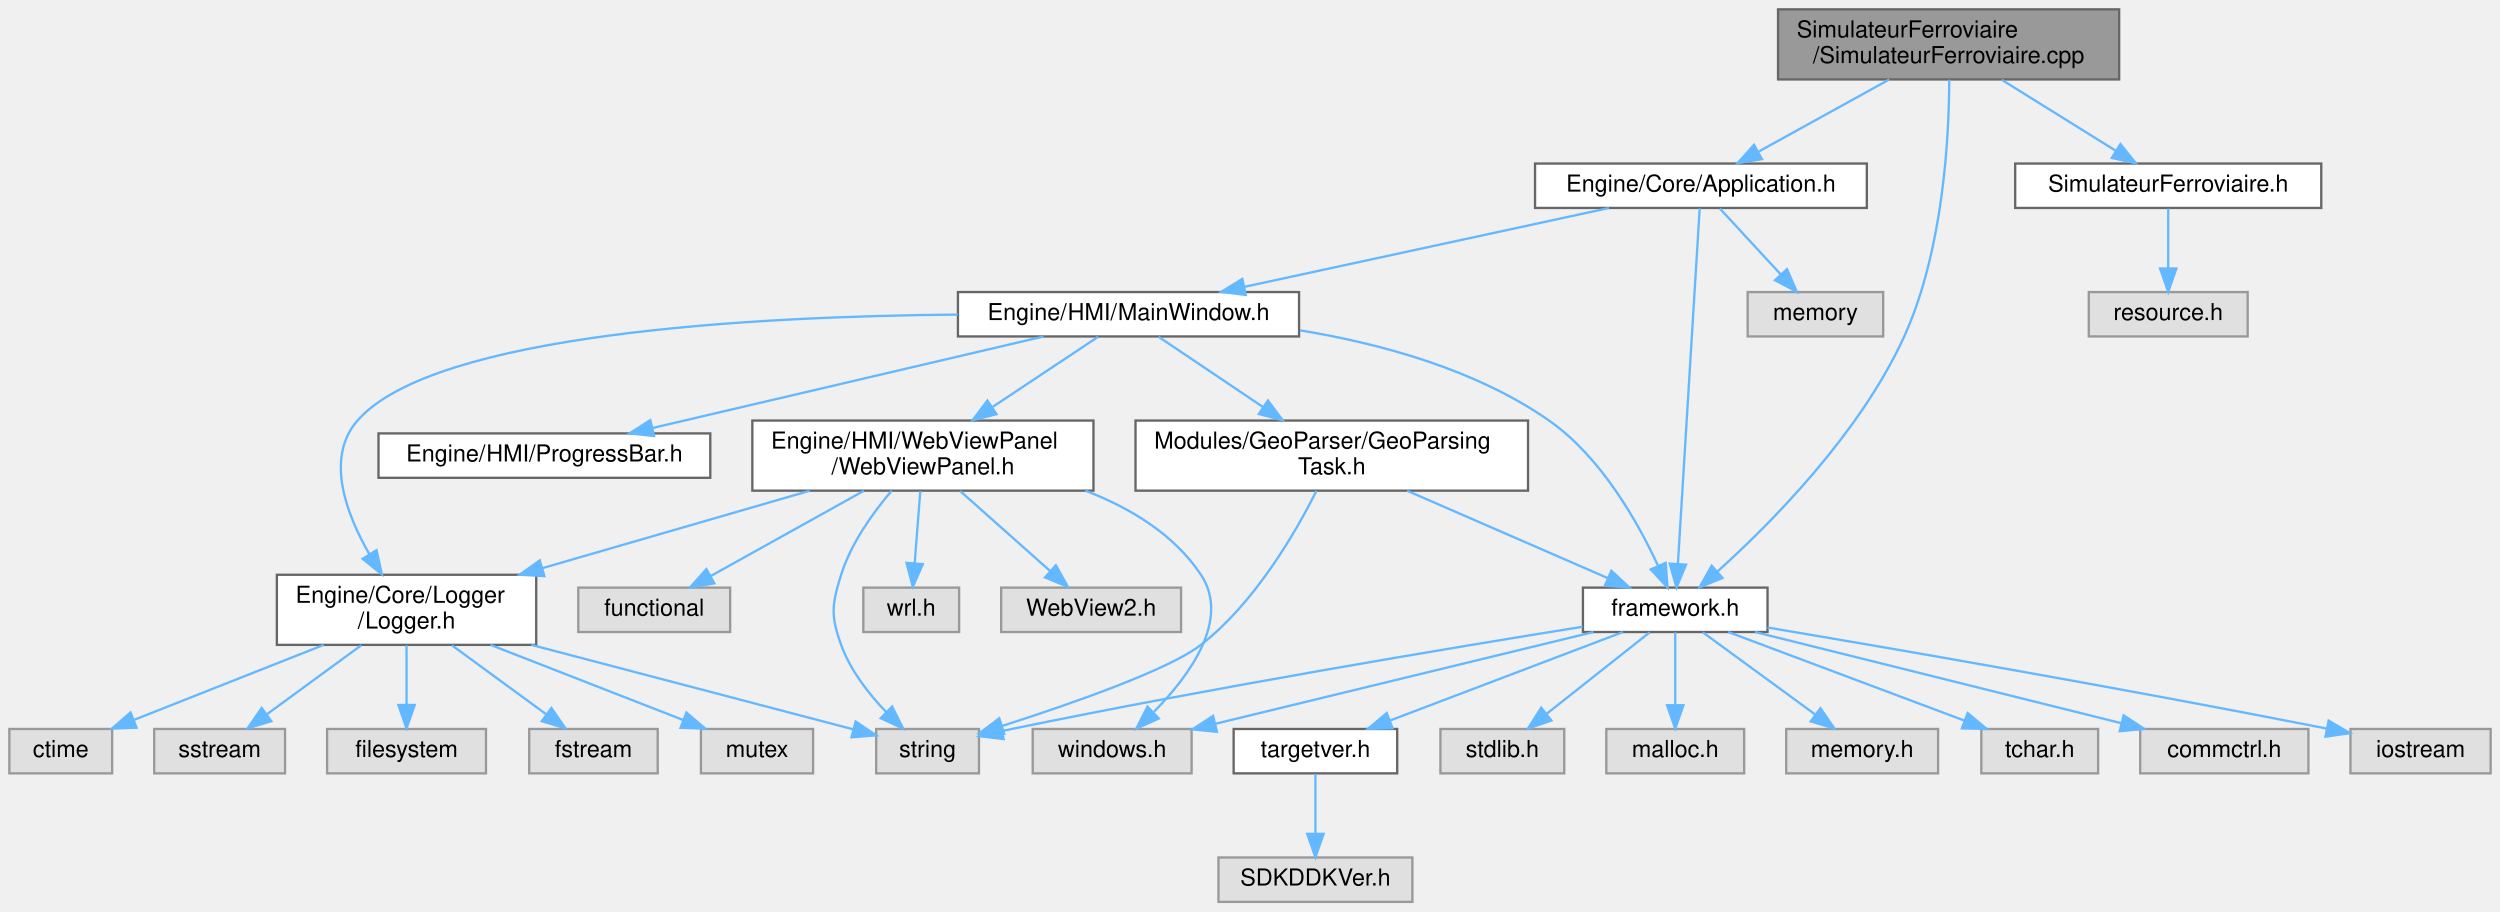
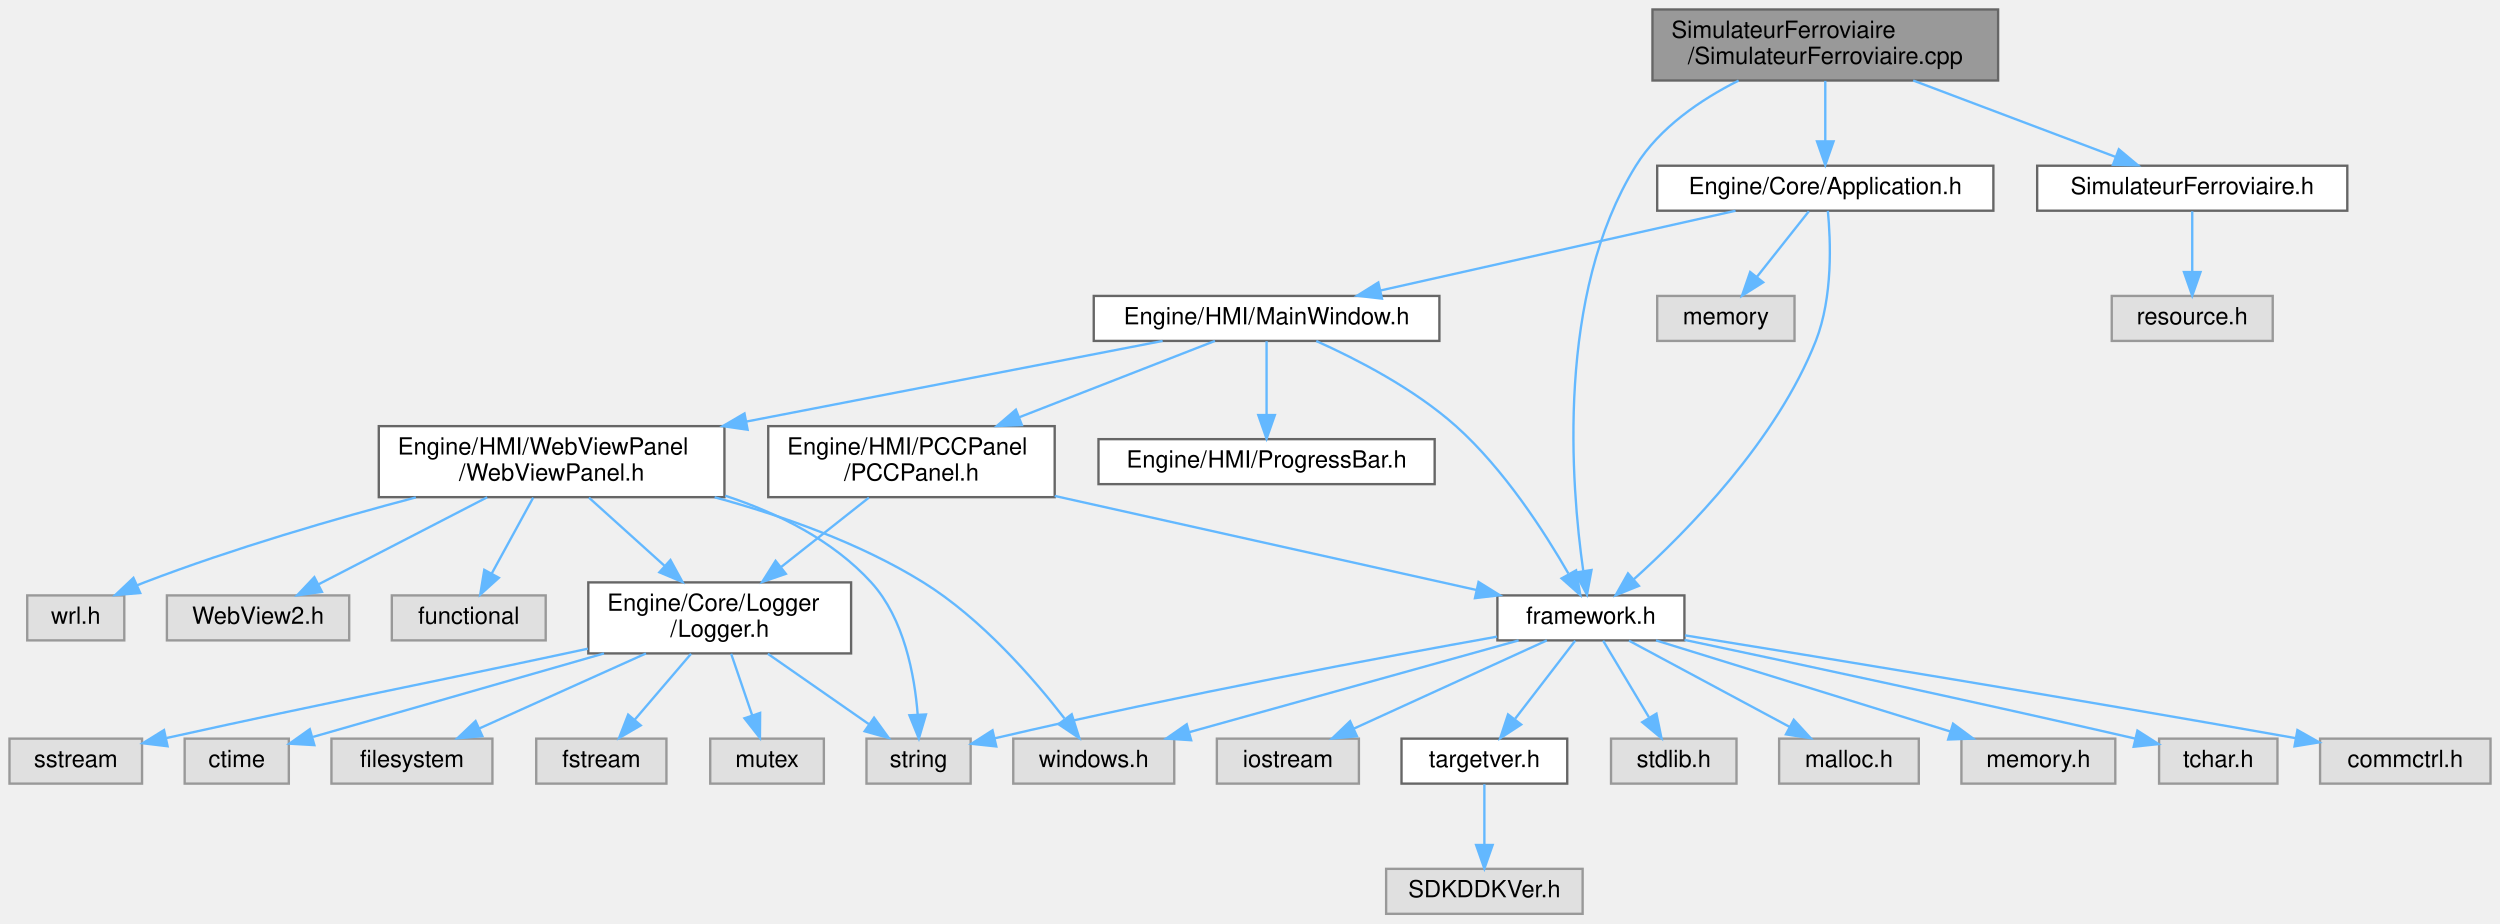
- <svg xmlns="http://www.w3.org/2000/svg" xmlns:xlink="http://www.w3.org/1999/xlink" width="1070pt" height="390pt" viewBox="0.00 0.00 1070.00 390.00">
+ <svg xmlns="http://www.w3.org/2000/svg" xmlns:xlink="http://www.w3.org/1999/xlink" width="1056pt" height="390pt" viewBox="0.00 0.00 1056.00 390.00">
  <g id="graph0" class="graph" transform="scale(1 1) rotate(0) translate(4 386)">
    <g id="Node000001" class="node">
      <g id="a_Node000001">
        <a xlink:title="Point d'entrée unique de l'application Win32.">
-           <polygon fill="#999999" stroke="#666666" points="903,-382 757,-382 757,-352 903,-352 903,-382" />
-           <text text-anchor="start" x="765" y="-370" font-family="Helvetica,sans-Serif" font-size="10.00">SimulateurFerroviaire</text>
-           <text text-anchor="middle" x="830" y="-359" font-family="Helvetica,sans-Serif" font-size="10.00">/SimulateurFerroviaire.cpp</text>
+           <polygon fill="#999999" stroke="#666666" points="840,-382 694,-382 694,-352 840,-352 840,-382" />
+           <text text-anchor="start" x="702" y="-370" font-family="Helvetica,sans-Serif" font-size="10.00">SimulateurFerroviaire</text>
+           <text text-anchor="middle" x="767" y="-359" font-family="Helvetica,sans-Serif" font-size="10.00">/SimulateurFerroviaire.cpp</text>
        </a>
      </g>
    </g>
    <g id="Node000002" class="node">
      <g id="a_Node000002">
        <a xlink:href="framework_8h.html" target="_top" xlink:title=" ">
-           <polygon fill="white" stroke="#666666" points="752.5,-134.5 673.5,-134.5 673.5,-115.5 752.5,-115.5 752.5,-134.5" />
-           <text text-anchor="middle" x="713" y="-122.5" font-family="Helvetica,sans-Serif" font-size="10.00">framework.h</text>
+           <polygon fill="white" stroke="#666666" points="707.5,-134.5 628.5,-134.5 628.5,-115.5 707.5,-115.5 707.5,-134.5" />
+           <text text-anchor="middle" x="668" y="-122.5" font-family="Helvetica,sans-Serif" font-size="10.00">framework.h</text>
        </a>
      </g>
    </g>
    <g id="edge1_Node000001_Node000002" class="edge">
      <g id="a_edge1_Node000001_Node000002">
        <a xlink:title=" ">
-           <path fill="none" stroke="#63b8ff" d="M830.28,-351.91C830.23,-328.15 827.86,-279.07 811,-242 792.05,-200.32 753.71,-161.8 731.01,-141.34" />
-           <polygon fill="#63b8ff" stroke="#63b8ff" points="733.23,-138.64 723.42,-134.65 728.6,-143.89 733.23,-138.64" />
+           <path fill="none" stroke="#63b8ff" d="M730.39,-351.97C714.39,-343.92 697.03,-332.14 687,-316 653.22,-261.63 659.59,-181.18 664.76,-144.93" />
+           <polygon fill="#63b8ff" stroke="#63b8ff" points="668.26,-145.22 666.34,-134.8 661.34,-144.14 668.26,-145.22" />
        </a>
      </g>
    </g>
    <g id="Node000013" class="node">
      <g id="a_Node000013">
        <a xlink:href="SimulateurFerroviaire_8h.html" target="_top" xlink:title=" ">
-           <polygon fill="white" stroke="#666666" points="989.5,-316 858.5,-316 858.5,-297 989.5,-297 989.5,-316" />
-           <text text-anchor="middle" x="924" y="-304" font-family="Helvetica,sans-Serif" font-size="10.00">SimulateurFerroviaire.h</text>
+           <polygon fill="white" stroke="#666666" points="987.5,-316 856.5,-316 856.5,-297 987.5,-297 987.5,-316" />
+           <text text-anchor="middle" x="922" y="-304" font-family="Helvetica,sans-Serif" font-size="10.00">SimulateurFerroviaire.h</text>
        </a>
      </g>
    </g>
    <g id="edge12_Node000001_Node000013" class="edge">
      <g id="a_edge12_Node000001_Node000013">
        <a xlink:title=" ">
-           <path fill="none" stroke="#63b8ff" d="M852.75,-351.84C867.6,-342.6 886.9,-330.59 901.66,-321.4" />
-           <polygon fill="#63b8ff" stroke="#63b8ff" points="903.55,-324.35 910.19,-316.09 899.85,-318.41 903.55,-324.35" />
+           <path fill="none" stroke="#63b8ff" d="M804.13,-351.99C830.22,-342.14 864.78,-329.1 889.73,-319.68" />
+           <polygon fill="#63b8ff" stroke="#63b8ff" points="890.99,-322.94 899.11,-316.14 888.52,-316.4 890.99,-322.94" />
        </a>
      </g>
    </g>
    <g id="Node000015" class="node">
      <g id="a_Node000015">
        <a xlink:href="Application_8h.html" target="_top" xlink:title="Gestion du cycle de vie de l'application Win32.">
-           <polygon fill="white" stroke="#666666" points="795,-316 653,-316 653,-297 795,-297 795,-316" />
-           <text text-anchor="middle" x="724" y="-304" font-family="Helvetica,sans-Serif" font-size="10.00">Engine/Core/Application.h</text>
+           <polygon fill="white" stroke="#666666" points="838,-316 696,-316 696,-297 838,-297 838,-316" />
+           <text text-anchor="middle" x="767" y="-304" font-family="Helvetica,sans-Serif" font-size="10.00">Engine/Core/Application.h</text>
        </a>
      </g>
    </g>
    <g id="edge14_Node000001_Node000015" class="edge">
      <g id="a_edge14_Node000001_Node000015">
        <a xlink:title=" ">
-           <path fill="none" stroke="#63b8ff" d="M804.61,-351.99C787.71,-342.66 765.62,-330.47 748.84,-321.21" />
-           <polygon fill="#63b8ff" stroke="#63b8ff" points="750.1,-317.91 739.65,-316.14 746.72,-324.04 750.1,-317.91" />
+           <path fill="none" stroke="#63b8ff" d="M767,-351.84C767,-344.21 767,-334.7 767,-326.45" />
+           <polygon fill="#63b8ff" stroke="#63b8ff" points="770.5,-326.27 767,-316.27 763.5,-326.27 770.5,-326.27" />
        </a>
      </g>
    </g>
    <g id="Node000003" class="node">
      <g id="a_Node000003">
        <a xlink:href="targetver_8h.html" target="_top" xlink:title=" ">
-           <polygon fill="white" stroke="#666666" points="594,-74 524,-74 524,-55 594,-55 594,-74" />
-           <text text-anchor="middle" x="559" y="-62" font-family="Helvetica,sans-Serif" font-size="10.00">targetver.h</text>
+           <polygon fill="white" stroke="#666666" points="658,-74 588,-74 588,-55 658,-55 658,-74" />
+           <text text-anchor="middle" x="623" y="-62" font-family="Helvetica,sans-Serif" font-size="10.00">targetver.h</text>
        </a>
      </g>
    </g>
    <g id="edge2_Node000002_Node000003" class="edge">
      <g id="a_edge2_Node000002_Node000003">
        <a xlink:title=" ">
-           <path fill="none" stroke="#63b8ff" d="M690.61,-115.49C664.38,-105.53 620.72,-88.95 590.94,-77.63" />
-           <polygon fill="#63b8ff" stroke="#63b8ff" points="592.01,-74.3 581.42,-74.02 589.53,-80.84 592.01,-74.3" />
+           <path fill="none" stroke="#63b8ff" d="M661.36,-115.37C654.71,-106.73 644.31,-93.2 636.01,-82.42" />
+           <polygon fill="#63b8ff" stroke="#63b8ff" points="638.54,-79.96 629.67,-74.17 632.99,-84.23 638.54,-79.96" />
        </a>
      </g>
    </g>
    <g id="Node000005" class="node">
      <g id="a_Node000005">
        <a xlink:title=" ">
-           <polygon fill="#e0e0e0" stroke="#999999" points="506,-74 438,-74 438,-55 506,-55 506,-74" />
-           <text text-anchor="middle" x="472" y="-62" font-family="Helvetica,sans-Serif" font-size="10.00">windows.h</text>
+           <polygon fill="#e0e0e0" stroke="#999999" points="492,-74 424,-74 424,-55 492,-55 492,-74" />
+           <text text-anchor="middle" x="458" y="-62" font-family="Helvetica,sans-Serif" font-size="10.00">windows.h</text>
        </a>
      </g>
    </g>
    <g id="edge4_Node000002_Node000005" class="edge">
      <g id="a_edge4_Node000002_Node000005">
        <a xlink:title=" ">
-           <path fill="none" stroke="#63b8ff" d="M677.96,-115.49C635.14,-105.1 562.68,-87.51 516.12,-76.21" />
-           <polygon fill="#63b8ff" stroke="#63b8ff" points="516.85,-72.78 506.31,-73.83 515.2,-79.59 516.85,-72.78" />
+           <path fill="none" stroke="#63b8ff" d="M637.46,-115.49C600.76,-105.27 539.05,-88.08 498.42,-76.76" />
+           <polygon fill="#63b8ff" stroke="#63b8ff" points="499.15,-73.33 488.57,-74.02 497.27,-80.07 499.15,-73.33" />
        </a>
      </g>
    </g>
    <g id="Node000006" class="node">
      <g id="a_Node000006">
        <a xlink:title=" ">
-           <polygon fill="#e0e0e0" stroke="#999999" points="665.5,-74 612.5,-74 612.5,-55 665.5,-55 665.5,-74" />
-           <text text-anchor="middle" x="639" y="-62" font-family="Helvetica,sans-Serif" font-size="10.00">stdlib.h</text>
+           <polygon fill="#e0e0e0" stroke="#999999" points="729.5,-74 676.5,-74 676.5,-55 729.5,-55 729.5,-74" />
+           <text text-anchor="middle" x="703" y="-62" font-family="Helvetica,sans-Serif" font-size="10.00">stdlib.h</text>
        </a>
      </g>
    </g>
    <g id="edge5_Node000002_Node000006" class="edge">
      <g id="a_edge5_Node000002_Node000006">
        <a xlink:title=" ">
-           <path fill="none" stroke="#63b8ff" d="M702.08,-115.37C690.49,-106.21 671.97,-91.56 657.98,-80.51" />
-           <polygon fill="#63b8ff" stroke="#63b8ff" points="659.98,-77.62 649.96,-74.17 655.64,-83.11 659.98,-77.62" />
+           <path fill="none" stroke="#63b8ff" d="M673.16,-115.37C678.23,-106.9 686.1,-93.74 692.49,-83.07" />
+           <polygon fill="#63b8ff" stroke="#63b8ff" points="695.68,-84.55 697.81,-74.17 689.68,-80.95 695.68,-84.55" />
        </a>
      </g>
    </g>
    <g id="Node000007" class="node">
      <g id="a_Node000007">
        <a xlink:title=" ">
-           <polygon fill="#e0e0e0" stroke="#999999" points="742.5,-74 683.5,-74 683.5,-55 742.5,-55 742.5,-74" />
-           <text text-anchor="middle" x="713" y="-62" font-family="Helvetica,sans-Serif" font-size="10.00">malloc.h</text>
+           <polygon fill="#e0e0e0" stroke="#999999" points="806.5,-74 747.5,-74 747.5,-55 806.5,-55 806.5,-74" />
+           <text text-anchor="middle" x="777" y="-62" font-family="Helvetica,sans-Serif" font-size="10.00">malloc.h</text>
        </a>
      </g>
    </g>
    <g id="edge6_Node000002_Node000007" class="edge">
      <g id="a_edge6_Node000002_Node000007">
        <a xlink:title=" ">
-           <path fill="none" stroke="#63b8ff" d="M713,-115.37C713,-107.25 713,-94.81 713,-84.39" />
-           <polygon fill="#63b8ff" stroke="#63b8ff" points="716.5,-84.17 713,-74.17 709.5,-84.17 716.5,-84.17" />
+           <path fill="none" stroke="#63b8ff" d="M684.08,-115.37C701.95,-105.78 731.04,-90.17 751.91,-78.97" />
+           <polygon fill="#63b8ff" stroke="#63b8ff" points="753.69,-81.98 760.85,-74.17 750.38,-75.81 753.69,-81.98" />
        </a>
      </g>
    </g>
    <g id="Node000008" class="node">
      <g id="a_Node000008">
        <a xlink:title=" ">
-           <polygon fill="#e0e0e0" stroke="#999999" points="825.5,-74 760.5,-74 760.5,-55 825.5,-55 825.5,-74" />
-           <text text-anchor="middle" x="793" y="-62" font-family="Helvetica,sans-Serif" font-size="10.00">memory.h</text>
+           <polygon fill="#e0e0e0" stroke="#999999" points="889.5,-74 824.5,-74 824.5,-55 889.5,-55 889.5,-74" />
+           <text text-anchor="middle" x="857" y="-62" font-family="Helvetica,sans-Serif" font-size="10.00">memory.h</text>
        </a>
      </g>
    </g>
    <g id="edge7_Node000002_Node000008" class="edge">
      <g id="a_edge7_Node000002_Node000008">
        <a xlink:title=" ">
-           <path fill="none" stroke="#63b8ff" d="M724.8,-115.37C737.45,-106.12 757.74,-91.28 772.91,-80.19" />
-           <polygon fill="#63b8ff" stroke="#63b8ff" points="775.14,-82.9 781.15,-74.17 771.01,-77.24 775.14,-82.9" />
+           <path fill="none" stroke="#63b8ff" d="M695.48,-115.49C728.24,-105.36 783.12,-88.37 819.69,-77.05" />
+           <polygon fill="#63b8ff" stroke="#63b8ff" points="820.97,-80.32 829.48,-74.02 818.9,-73.63 820.97,-80.32" />
        </a>
      </g>
    </g>
    <g id="Node000009" class="node">
      <g id="a_Node000009">
        <a xlink:title=" ">
-           <polygon fill="#e0e0e0" stroke="#999999" points="894,-74 844,-74 844,-55 894,-55 894,-74" />
-           <text text-anchor="middle" x="869" y="-62" font-family="Helvetica,sans-Serif" font-size="10.00">tchar.h</text>
+           <polygon fill="#e0e0e0" stroke="#999999" points="958,-74 908,-74 908,-55 958,-55 958,-74" />
+           <text text-anchor="middle" x="933" y="-62" font-family="Helvetica,sans-Serif" font-size="10.00">tchar.h</text>
        </a>
      </g>
    </g>
    <g id="edge8_Node000002_Node000009" class="edge">
      <g id="a_edge8_Node000002_Node000009">
        <a xlink:title=" ">
-           <path fill="none" stroke="#63b8ff" d="M735.68,-115.49C762.26,-105.53 806.48,-88.95 836.64,-77.63" />
-           <polygon fill="#63b8ff" stroke="#63b8ff" points="838.15,-80.81 846.29,-74.02 835.7,-74.25 838.15,-80.81" />
+           <path fill="none" stroke="#63b8ff" d="M707.54,-115.71C753.42,-106.02 831.3,-89.35 898,-74 898.1,-73.98 898.2,-73.95 898.3,-73.93" />
+           <polygon fill="#63b8ff" stroke="#63b8ff" points="898.85,-77.4 907.78,-71.7 897.25,-70.58 898.85,-77.4" />
        </a>
      </g>
    </g>
    <g id="Node000010" class="node">
      <g id="a_Node000010">
        <a xlink:title=" ">
-           <polygon fill="#e0e0e0" stroke="#999999" points="984,-74 912,-74 912,-55 984,-55 984,-74" />
-           <text text-anchor="middle" x="948" y="-62" font-family="Helvetica,sans-Serif" font-size="10.00">commctrl.h</text>
+           <polygon fill="#e0e0e0" stroke="#999999" points="1048,-74 976,-74 976,-55 1048,-55 1048,-74" />
+           <text text-anchor="middle" x="1012" y="-62" font-family="Helvetica,sans-Serif" font-size="10.00">commctrl.h</text>
        </a>
      </g>
    </g>
    <g id="edge9_Node000002_Node000010" class="edge">
      <g id="a_edge9_Node000002_Node000010">
        <a xlink:title=" ">
-           <path fill="none" stroke="#63b8ff" d="M747.17,-115.49C788.59,-105.18 858.48,-87.78 903.92,-76.47" />
-           <polygon fill="#63b8ff" stroke="#63b8ff" points="904.93,-79.83 913.79,-74.02 903.24,-73.04 904.93,-79.83" />
+           <path fill="none" stroke="#63b8ff" d="M707.71,-117.63C763.12,-108.69 867.05,-91.69 965.54,-74.23" />
+           <polygon fill="#63b8ff" stroke="#63b8ff" points="966.43,-77.63 975.66,-72.43 965.2,-70.74 966.43,-77.63" />
        </a>
      </g>
    </g>
    <g id="Node000011" class="node">
      <g id="a_Node000011">
        <a xlink:title=" ">
-           <polygon fill="#e0e0e0" stroke="#999999" points="415,-74 371,-74 371,-55 415,-55 415,-74" />
-           <text text-anchor="middle" x="393" y="-62" font-family="Helvetica,sans-Serif" font-size="10.00">string</text>
+           <polygon fill="#e0e0e0" stroke="#999999" points="406,-74 362,-74 362,-55 406,-55 406,-74" />
+           <text text-anchor="middle" x="384" y="-62" font-family="Helvetica,sans-Serif" font-size="10.00">string</text>
        </a>
      </g>
    </g>
    <g id="edge10_Node000002_Node000011" class="edge">
      <g id="a_edge10_Node000002_Node000011">
        <a xlink:title=" ">
-           <path fill="none" stroke="#63b8ff" d="M673.35,-117.76C618.33,-108.93 515.79,-91.87 429,-74 427.73,-73.74 426.43,-73.46 425.12,-73.18" />
-           <polygon fill="#63b8ff" stroke="#63b8ff" points="425.56,-69.69 415.04,-70.92 424.03,-76.52 425.56,-69.69" />
+           <path fill="none" stroke="#63b8ff" d="M628.37,-117.09C580.35,-108.51 496.81,-92.94 416.12,-74.13" />
+           <polygon fill="#63b8ff" stroke="#63b8ff" points="416.84,-70.7 406.3,-71.82 415.24,-77.52 416.84,-70.7" />
        </a>
      </g>
    </g>
    <g id="Node000012" class="node">
      <g id="a_Node000012">
        <a xlink:title=" ">
-           <polygon fill="#e0e0e0" stroke="#999999" points="1062,-74 1002,-74 1002,-55 1062,-55 1062,-74" />
-           <text text-anchor="middle" x="1032" y="-62" font-family="Helvetica,sans-Serif" font-size="10.00">iostream</text>
+           <polygon fill="#e0e0e0" stroke="#999999" points="570,-74 510,-74 510,-55 570,-55 570,-74" />
+           <text text-anchor="middle" x="540" y="-62" font-family="Helvetica,sans-Serif" font-size="10.00">iostream</text>
        </a>
      </g>
    </g>
    <g id="edge11_Node000002_Node000012" class="edge">
      <g id="a_edge11_Node000002_Node000012">
        <a xlink:title=" ">
-           <path fill="none" stroke="#63b8ff" d="M752.5,-117.43C804.9,-108.61 900.48,-92.15 991.82,-74.17" />
-           <polygon fill="#63b8ff" stroke="#63b8ff" points="992.66,-77.58 1001.79,-72.2 991.3,-70.71 992.66,-77.58" />
+           <path fill="none" stroke="#63b8ff" d="M649.39,-115.49C627.96,-105.7 592.56,-89.52 567.85,-78.23" />
+           <polygon fill="#63b8ff" stroke="#63b8ff" points="569.18,-74.99 558.63,-74.02 566.28,-81.36 569.18,-74.99" />
        </a>
      </g>
    </g>
    <g id="Node000004" class="node">
      <g id="a_Node000004">
        <a xlink:title=" ">
-           <polygon fill="#e0e0e0" stroke="#999999" points="600.5,-19 517.5,-19 517.5,0 600.5,0 600.5,-19" />
-           <text text-anchor="middle" x="559" y="-7" font-family="Helvetica,sans-Serif" font-size="10.00">SDKDDKVer.h</text>
+           <polygon fill="#e0e0e0" stroke="#999999" points="664.5,-19 581.5,-19 581.5,0 664.5,0 664.5,-19" />
+           <text text-anchor="middle" x="623" y="-7" font-family="Helvetica,sans-Serif" font-size="10.00">SDKDDKVer.h</text>
        </a>
      </g>
    </g>
    <g id="edge3_Node000003_Node000004" class="edge">
      <g id="a_edge3_Node000003_Node000004">
        <a xlink:title=" ">
-           <path fill="none" stroke="#63b8ff" d="M559,-54.75C559,-47.8 559,-37.85 559,-29.13" />
-           <polygon fill="#63b8ff" stroke="#63b8ff" points="562.5,-29.09 559,-19.09 555.5,-29.09 562.5,-29.09" />
+           <path fill="none" stroke="#63b8ff" d="M623,-54.75C623,-47.8 623,-37.85 623,-29.13" />
+           <polygon fill="#63b8ff" stroke="#63b8ff" points="626.5,-29.09 623,-19.09 619.5,-29.09 626.5,-29.09" />
        </a>
      </g>
    </g>
    <g id="Node000014" class="node">
      <g id="a_Node000014">
        <a xlink:title=" ">
-           <polygon fill="#e0e0e0" stroke="#999999" points="958,-261 890,-261 890,-242 958,-242 958,-261" />
-           <text text-anchor="middle" x="924" y="-249" font-family="Helvetica,sans-Serif" font-size="10.00">resource.h</text>
+           <polygon fill="#e0e0e0" stroke="#999999" points="956,-261 888,-261 888,-242 956,-242 956,-261" />
+           <text text-anchor="middle" x="922" y="-249" font-family="Helvetica,sans-Serif" font-size="10.00">resource.h</text>
        </a>
      </g>
    </g>
    <g id="edge13_Node000013_Node000014" class="edge">
      <g id="a_edge13_Node000013_Node000014">
        <a xlink:title=" ">
-           <path fill="none" stroke="#63b8ff" d="M924,-296.75C924,-289.8 924,-279.85 924,-271.13" />
-           <polygon fill="#63b8ff" stroke="#63b8ff" points="927.5,-271.09 924,-261.09 920.5,-271.09 927.5,-271.09" />
+           <path fill="none" stroke="#63b8ff" d="M922,-296.75C922,-289.8 922,-279.85 922,-271.13" />
+           <polygon fill="#63b8ff" stroke="#63b8ff" points="925.5,-271.09 922,-261.09 918.5,-271.09 925.5,-271.09" />
        </a>
      </g>
    </g>
    <g id="edge15_Node000015_Node000002" class="edge">
      <g id="a_edge15_Node000015_Node000002">
        <a xlink:title=" ">
-           <path fill="none" stroke="#63b8ff" d="M723.47,-296.84C721.78,-269.3 716.51,-183.26 714.15,-144.84" />
-           <polygon fill="#63b8ff" stroke="#63b8ff" points="717.63,-144.34 713.53,-134.57 710.64,-144.77 717.63,-144.34" />
+           <path fill="none" stroke="#63b8ff" d="M768.08,-296.93C769.3,-284.38 770.27,-260.5 763,-242 746.46,-199.93 708.64,-161.55 686.02,-141.22" />
+           <polygon fill="#63b8ff" stroke="#63b8ff" points="688.27,-138.54 678.45,-134.57 683.66,-143.8 688.27,-138.54" />
        </a>
      </g>
    </g>
    <g id="Node000016" class="node">
      <g id="a_Node000016">
        <a xlink:href="MainWindow_8h.html" target="_top" xlink:title="Déclaration de la fenêtre principale de l'application.">
-           <polygon fill="white" stroke="#666666" points="552,-261 406,-261 406,-242 552,-242 552,-261" />
-           <text text-anchor="middle" x="479" y="-249" font-family="Helvetica,sans-Serif" font-size="10.00">Engine/HMI/MainWindow.h</text>
+           <polygon fill="white" stroke="#666666" points="604,-261 458,-261 458,-242 604,-242 604,-261" />
+           <text text-anchor="middle" x="531" y="-249" font-family="Helvetica,sans-Serif" font-size="10.00">Engine/HMI/MainWindow.h</text>
        </a>
      </g>
    </g>
    <g id="edge16_Node000015_Node000016" class="edge">
      <g id="a_edge16_Node000015_Node000016">
        <a xlink:title=" ">
-           <path fill="none" stroke="#63b8ff" d="M684.64,-296.98C642.26,-287.82 574.74,-273.21 528.72,-263.26" />
-           <polygon fill="#63b8ff" stroke="#63b8ff" points="529.19,-259.78 518.67,-261.08 527.71,-266.62 529.19,-259.78" />
+           <path fill="none" stroke="#63b8ff" d="M729.08,-296.98C688.35,-287.84 623.5,-273.27 579.18,-263.32" />
+           <polygon fill="#63b8ff" stroke="#63b8ff" points="579.74,-259.86 569.21,-261.08 578.2,-266.69 579.74,-259.86" />
        </a>
      </g>
    </g>
    <g id="Node000029" class="node">
      <g id="a_Node000029">
        <a xlink:title=" ">
-           <polygon fill="#e0e0e0" stroke="#999999" points="802,-261 744,-261 744,-242 802,-242 802,-261" />
-           <text text-anchor="middle" x="773" y="-249" font-family="Helvetica,sans-Serif" font-size="10.00">memory</text>
-         </a>
-       </g>
-     </g>
-     <g id="edge36_Node000015_Node000029" class="edge">
-       <g id="a_edge36_Node000015_Node000029">
-         <a xlink:title=" ">
-           <path fill="none" stroke="#63b8ff" d="M732.09,-296.75C739.16,-289.11 749.59,-277.82 758.15,-268.56" />
-           <polygon fill="#63b8ff" stroke="#63b8ff" points="760.84,-270.81 765.06,-261.09 755.7,-266.06 760.84,-270.81" />
+           <polygon fill="#e0e0e0" stroke="#999999" points="754,-261 696,-261 696,-242 754,-242 754,-261" />
+           <text text-anchor="middle" x="725" y="-249" font-family="Helvetica,sans-Serif" font-size="10.00">memory</text>
+         </a>
+       </g>
+     </g>
+     <g id="edge35_Node000015_Node000029" class="edge">
+       <g id="a_edge35_Node000015_Node000029">
+         <a xlink:title=" ">
+           <path fill="none" stroke="#63b8ff" d="M760.06,-296.75C754.13,-289.26 745.43,-278.28 738.18,-269.13" />
+           <polygon fill="#63b8ff" stroke="#63b8ff" points="740.76,-266.75 731.81,-261.09 735.27,-271.1 740.76,-266.75" />
        </a>
      </g>
    </g>
    <g id="edge17_Node000016_Node000002" class="edge">
      <g id="a_edge17_Node000016_Node000002">
        <a xlink:title=" ">
-           <path fill="none" stroke="#63b8ff" d="M552.38,-244.61C587.18,-238.91 627.86,-227.75 659,-206 681.38,-190.37 697.15,-162.23 705.65,-143.83" />
-           <polygon fill="#63b8ff" stroke="#63b8ff" points="708.92,-145.09 709.72,-134.53 702.51,-142.29 708.92,-145.09" />
+           <path fill="none" stroke="#63b8ff" d="M551.99,-241.95C569.14,-234.27 593.35,-221.79 611,-206 631.3,-187.85 648.45,-161.22 658.48,-143.75" />
+           <polygon fill="#63b8ff" stroke="#63b8ff" points="661.74,-145.09 663.54,-134.65 655.62,-141.69 661.74,-145.09" />
        </a>
      </g>
    </g>
    <g id="Node000017" class="node">
      <g id="a_Node000017">
-         <a xlink:href="GeoParsingTask_8h.html" target="_top" xlink:title="Déclaration de la tâche de parsing GeoJSON asynchrone.">
-           <polygon fill="white" stroke="#666666" points="650,-206 482,-206 482,-176 650,-176 650,-206" />
-           <text text-anchor="start" x="490" y="-194" font-family="Helvetica,sans-Serif" font-size="10.00">Modules/GeoParser/GeoParsing</text>
-           <text text-anchor="middle" x="566" y="-183" font-family="Helvetica,sans-Serif" font-size="10.00">Task.h</text>
+         <a xlink:href="ProgressBar_8h.html" target="_top" xlink:title="Wrapper minimaliste d'une ProgressBar Win32.">
+           <polygon fill="white" stroke="#666666" points="602,-200.5 460,-200.5 460,-181.5 602,-181.5 602,-200.5" />
+           <text text-anchor="middle" x="531" y="-188.5" font-family="Helvetica,sans-Serif" font-size="10.00">Engine/HMI/ProgressBar.h</text>
        </a>
      </g>
    </g>
    <g id="edge18_Node000016_Node000017" class="edge">
      <g id="a_edge18_Node000016_Node000017">
        <a xlink:title=" ">
-           <path fill="none" stroke="#63b8ff" d="M491.84,-241.87C503.53,-234 521.25,-222.09 536.43,-211.89" />
-           <polygon fill="#63b8ff" stroke="#63b8ff" points="538.66,-214.6 545.01,-206.11 534.76,-208.79 538.66,-214.6" />
+           <path fill="none" stroke="#63b8ff" d="M531,-241.87C531,-233.75 531,-221.31 531,-210.89" />
+           <polygon fill="#63b8ff" stroke="#63b8ff" points="534.5,-210.67 531,-200.67 527.5,-210.67 534.5,-210.67" />
        </a>
      </g>
    </g>
    <g id="Node000018" class="node">
      <g id="a_Node000018">
-         <a xlink:href="ProgressBar_8h.html" target="_top" xlink:title="Wrapper minimaliste d'une ProgressBar Win32.">
-           <polygon fill="white" stroke="#666666" points="300,-200.5 158,-200.5 158,-181.5 300,-181.5 300,-200.5" />
-           <text text-anchor="middle" x="229" y="-188.5" font-family="Helvetica,sans-Serif" font-size="10.00">Engine/HMI/ProgressBar.h</text>
-         </a>
-       </g>
-     </g>
-     <g id="edge21_Node000016_Node000018" class="edge">
-       <g id="a_edge21_Node000016_Node000018">
-         <a xlink:title=" ">
-           <path fill="none" stroke="#63b8ff" d="M442.65,-241.99C398.4,-231.64 323.61,-214.14 275.29,-202.83" />
-           <polygon fill="#63b8ff" stroke="#63b8ff" points="275.93,-199.39 265.4,-200.52 274.34,-206.2 275.93,-199.39" />
+         <a xlink:href="WebViewPanel_8h.html" target="_top" xlink:title=" ">
+           <polygon fill="white" stroke="#666666" points="302,-206 156,-206 156,-176 302,-176 302,-206" />
+           <text text-anchor="start" x="164" y="-194" font-family="Helvetica,sans-Serif" font-size="10.00">Engine/HMI/WebViewPanel</text>
+           <text text-anchor="middle" x="229" y="-183" font-family="Helvetica,sans-Serif" font-size="10.00">/WebViewPanel.h</text>
+         </a>
+       </g>
+     </g>
+     <g id="edge19_Node000016_Node000018" class="edge">
+       <g id="a_edge19_Node000016_Node000018">
+         <a xlink:title=" ">
+           <path fill="none" stroke="#63b8ff" d="M487.09,-241.99C441.17,-233.1 368.05,-218.94 311.34,-207.95" />
+           <polygon fill="#63b8ff" stroke="#63b8ff" points="311.8,-204.47 301.31,-206.01 310.47,-211.35 311.8,-204.47" />
+         </a>
+       </g>
+     </g>
+     <g id="Node000028" class="node">
+       <g id="a_Node000028">
+         <a xlink:href="PCCPanel_8h.html" target="_top" xlink:title="Panneau PCC superposé togglable, affiché par-dessus la carte Leaflet.">
+           <polygon fill="white" stroke="#666666" points="441.5,-206 320.5,-206 320.5,-176 441.5,-176 441.5,-206" />
+           <text text-anchor="start" x="328.5" y="-194" font-family="Helvetica,sans-Serif" font-size="10.00">Engine/HMI/PCCPanel</text>
+           <text text-anchor="middle" x="381" y="-183" font-family="Helvetica,sans-Serif" font-size="10.00">/PCCPanel.h</text>
+         </a>
+       </g>
+     </g>
+     <g id="edge32_Node000016_Node000028" class="edge">
+       <g id="a_edge32_Node000016_Node000028">
+         <a xlink:title=" ">
+           <path fill="none" stroke="#63b8ff" d="M509.19,-241.99C487.6,-233.57 453.9,-220.43 426.47,-209.73" />
+           <polygon fill="#63b8ff" stroke="#63b8ff" points="427.65,-206.44 417.06,-206.06 425.11,-212.96 427.65,-206.44" />
+         </a>
+       </g>
+     </g>
+     <g id="edge20_Node000018_Node000005" class="edge">
+       <g id="a_edge20_Node000018_Node000005">
+         <a xlink:title=" ">
+           <path fill="none" stroke="#63b8ff" d="M297.86,-175.95C326.52,-168.16 359.26,-156.59 386,-140 410.5,-124.8 432.55,-99.42 445.61,-82.57" />
+           <polygon fill="#63b8ff" stroke="#63b8ff" points="448.69,-84.3 451.9,-74.21 443.09,-80.1 448.69,-84.3" />
+         </a>
+       </g>
+     </g>
+     <g id="edge21_Node000018_Node000011" class="edge">
+       <g id="a_edge21_Node000018_Node000011">
+         <a xlink:title=" ">
+           <path fill="none" stroke="#63b8ff" d="M302.34,-176.6C324.81,-169.2 347.84,-157.73 364,-140 377.93,-124.72 382.33,-100.78 383.63,-84.18" />
+           <polygon fill="#63b8ff" stroke="#63b8ff" points="387.13,-84.21 384.12,-74.05 380.14,-83.87 387.13,-84.21" />
        </a>
      </g>
    </g>
    <g id="Node000019" class="node">
      <g id="a_Node000019">
-         <a xlink:href="WebViewPanel_8h.html" target="_top" xlink:title=" ">
-           <polygon fill="white" stroke="#666666" points="464,-206 318,-206 318,-176 464,-176 464,-206" />
-           <text text-anchor="start" x="326" y="-194" font-family="Helvetica,sans-Serif" font-size="10.00">Engine/HMI/WebViewPanel</text>
-           <text text-anchor="middle" x="391" y="-183" font-family="Helvetica,sans-Serif" font-size="10.00">/WebViewPanel.h</text>
-         </a>
-       </g>
-     </g>
-     <g id="edge22_Node000016_Node000019" class="edge">
-       <g id="a_edge22_Node000016_Node000019">
-         <a xlink:title=" ">
-           <path fill="none" stroke="#63b8ff" d="M466.02,-241.87C454.19,-234 436.27,-222.09 420.91,-211.89" />
-           <polygon fill="#63b8ff" stroke="#63b8ff" points="422.5,-208.74 412.23,-206.11 418.62,-214.57 422.5,-208.74" />
+         <a xlink:title=" ">
+           <polygon fill="#e0e0e0" stroke="#999999" points="48.5,-134.5 7.5,-134.5 7.5,-115.5 48.5,-115.5 48.5,-134.5" />
+           <text text-anchor="middle" x="28" y="-122.5" font-family="Helvetica,sans-Serif" font-size="10.00">wrl.h</text>
+         </a>
+       </g>
+     </g>
+     <g id="edge22_Node000018_Node000019" class="edge">
+       <g id="a_edge22_Node000018_Node000019">
+         <a xlink:title=" ">
+           <path fill="none" stroke="#63b8ff" d="M171.66,-175.9C137.84,-166.95 94.45,-154.37 57,-140 55.98,-139.61 54.95,-139.2 53.91,-138.77" />
+           <polygon fill="#63b8ff" stroke="#63b8ff" points="55.22,-135.52 44.66,-134.63 52.36,-141.91 55.22,-135.52" />
+         </a>
+       </g>
+     </g>
+     <g id="Node000020" class="node">
+       <g id="a_Node000020">
+         <a xlink:title=" ">
+           <polygon fill="#e0e0e0" stroke="#999999" points="143.5,-134.5 66.5,-134.5 66.5,-115.5 143.5,-115.5 143.5,-134.5" />
+           <text text-anchor="middle" x="105" y="-122.5" font-family="Helvetica,sans-Serif" font-size="10.00">WebView2.h</text>
+         </a>
+       </g>
+     </g>
+     <g id="edge23_Node000018_Node000020" class="edge">
+       <g id="a_edge23_Node000018_Node000020">
+         <a xlink:title=" ">
+           <path fill="none" stroke="#63b8ff" d="M201.79,-175.95C180.52,-164.98 151.18,-149.83 130.39,-139.11" />
+           <polygon fill="#63b8ff" stroke="#63b8ff" points="131.99,-135.99 121.5,-134.52 128.78,-142.21 131.99,-135.99" />
+         </a>
+       </g>
+     </g>
+     <g id="Node000021" class="node">
+       <g id="a_Node000021">
+         <a xlink:title=" ">
+           <polygon fill="#e0e0e0" stroke="#999999" points="226.5,-134.5 161.5,-134.5 161.5,-115.5 226.5,-115.5 226.5,-134.5" />
+           <text text-anchor="middle" x="194" y="-122.5" font-family="Helvetica,sans-Serif" font-size="10.00">functional</text>
+         </a>
+       </g>
+     </g>
+     <g id="edge24_Node000018_Node000021" class="edge">
+       <g id="a_edge24_Node000018_Node000021">
+         <a xlink:title=" ">
+           <path fill="none" stroke="#63b8ff" d="M221.23,-175.8C216.04,-166.31 209.18,-153.76 203.64,-143.63" />
+           <polygon fill="#63b8ff" stroke="#63b8ff" points="206.71,-141.94 198.84,-134.84 200.56,-145.3 206.71,-141.94" />
+         </a>
+       </g>
+     </g>
+     <g id="Node000022" class="node">
+       <g id="a_Node000022">
+         <a xlink:href="Logger_8h.html" target="_top" xlink:title="Système de journalisation à 5 niveaux de trace, un fichier par moteur.">
+           <polygon fill="white" stroke="#666666" points="355.5,-140 244.5,-140 244.5,-110 355.5,-110 355.5,-140" />
+           <text text-anchor="start" x="252.5" y="-128" font-family="Helvetica,sans-Serif" font-size="10.00">Engine/Core/Logger</text>
+           <text text-anchor="middle" x="300" y="-117" font-family="Helvetica,sans-Serif" font-size="10.00">/Logger.h</text>
+         </a>
+       </g>
+     </g>
+     <g id="edge25_Node000018_Node000022" class="edge">
+       <g id="a_edge25_Node000018_Node000022">
+         <a xlink:title=" ">
+           <path fill="none" stroke="#63b8ff" d="M244.76,-175.8C254.13,-167.34 266.2,-156.46 276.67,-147.03" />
+           <polygon fill="#63b8ff" stroke="#63b8ff" points="279.2,-149.46 284.29,-140.16 274.52,-144.26 279.2,-149.46" />
+         </a>
+       </g>
+     </g>
+     <g id="edge31_Node000022_Node000011" class="edge">
+       <g id="a_edge31_Node000022_Node000011">
+         <a xlink:title=" ">
+           <path fill="none" stroke="#63b8ff" d="M320.33,-109.84C333.27,-100.83 349.99,-89.18 363.05,-80.09" />
+           <polygon fill="#63b8ff" stroke="#63b8ff" points="365.21,-82.85 371.41,-74.27 361.21,-77.11 365.21,-82.85" />
        </a>
      </g>
    </g>
    <g id="Node000023" class="node">
      <g id="a_Node000023">
-         <a xlink:href="Logger_8h.html" target="_top" xlink:title="Système de journalisation à 5 niveaux de trace, un fichier par moteur.">
-           <polygon fill="white" stroke="#666666" points="225.5,-140 114.5,-140 114.5,-110 225.5,-110 225.5,-140" />
-           <text text-anchor="start" x="122.5" y="-128" font-family="Helvetica,sans-Serif" font-size="10.00">Engine/Core/Logger</text>
-           <text text-anchor="middle" x="170" y="-117" font-family="Helvetica,sans-Serif" font-size="10.00">/Logger.h</text>
-         </a>
-       </g>
-     </g>
-     <g id="edge35_Node000016_Node000023" class="edge">
-       <g id="a_edge35_Node000016_Node000023">
-         <a xlink:title=" ">
-           <path fill="none" stroke="#63b8ff" d="M405.92,-251.36C319.04,-250.63 181.67,-243.38 149,-206 135.16,-190.17 144.03,-166.26 154.15,-148.71" />
-           <polygon fill="#63b8ff" stroke="#63b8ff" points="157.15,-150.52 159.45,-140.18 151.2,-146.83 157.15,-150.52" />
-         </a>
-       </g>
-     </g>
-     <g id="edge19_Node000017_Node000002" class="edge">
-       <g id="a_edge19_Node000017_Node000002">
-         <a xlink:title=" ">
-           <path fill="none" stroke="#63b8ff" d="M598.26,-175.95C623.93,-164.78 659.51,-149.29 684.22,-138.53" />
-           <polygon fill="#63b8ff" stroke="#63b8ff" points="685.67,-141.72 693.44,-134.52 682.87,-135.3 685.67,-141.72" />
-         </a>
-       </g>
-     </g>
-     <g id="edge20_Node000017_Node000011" class="edge">
-       <g id="a_edge20_Node000017_Node000011">
-         <a xlink:title=" ">
-           <path fill="none" stroke="#63b8ff" d="M559.45,-175.91C550.58,-158.22 533.14,-128.02 510,-110 496.37,-99.38 454.53,-84.78 424.78,-75.25" />
-           <polygon fill="#63b8ff" stroke="#63b8ff" points="425.8,-71.9 415.21,-72.22 423.69,-78.58 425.8,-71.9" />
-         </a>
-       </g>
-     </g>
-     <g id="edge23_Node000019_Node000005" class="edge">
-       <g id="a_edge23_Node000019_Node000005">
-         <a xlink:title=" ">
-           <path fill="none" stroke="#63b8ff" d="M460.58,-175.99C479.81,-168.58 498.53,-157.26 510,-140 522.73,-120.85 505.16,-96.87 489.91,-81.38" />
-           <polygon fill="#63b8ff" stroke="#63b8ff" points="491.97,-78.5 482.32,-74.12 487.13,-83.56 491.97,-78.5" />
-         </a>
-       </g>
-     </g>
-     <g id="edge24_Node000019_Node000011" class="edge">
-       <g id="a_edge24_Node000019_Node000011">
-         <a xlink:title=" ">
-           <path fill="none" stroke="#63b8ff" d="M377.64,-175.98C369.66,-166.61 360.27,-153.54 356,-140 351.99,-127.28 351.47,-122.54 356,-110 359.94,-99.09 367.86,-88.96 375.36,-81.14" />
-           <polygon fill="#63b8ff" stroke="#63b8ff" points="377.84,-83.61 382.56,-74.13 372.95,-78.6 377.84,-83.61" />
-         </a>
-       </g>
-     </g>
-     <g id="Node000020" class="node">
-       <g id="a_Node000020">
-         <a xlink:title=" ">
-           <polygon fill="#e0e0e0" stroke="#999999" points="406.5,-134.5 365.5,-134.5 365.5,-115.5 406.5,-115.5 406.5,-134.5" />
-           <text text-anchor="middle" x="386" y="-122.5" font-family="Helvetica,sans-Serif" font-size="10.00">wrl.h</text>
-         </a>
-       </g>
-     </g>
-     <g id="edge25_Node000019_Node000020" class="edge">
-       <g id="a_edge25_Node000019_Node000020">
-         <a xlink:title=" ">
-           <path fill="none" stroke="#63b8ff" d="M389.89,-175.8C389.18,-166.7 388.25,-154.79 387.48,-144.9" />
-           <polygon fill="#63b8ff" stroke="#63b8ff" points="390.96,-144.54 386.69,-134.84 383.98,-145.09 390.96,-144.54" />
-         </a>
-       </g>
-     </g>
-     <g id="Node000021" class="node">
-       <g id="a_Node000021">
-         <a xlink:title=" ">
-           <polygon fill="#e0e0e0" stroke="#999999" points="501.5,-134.5 424.5,-134.5 424.5,-115.5 501.5,-115.5 501.5,-134.5" />
-           <text text-anchor="middle" x="463" y="-122.5" font-family="Helvetica,sans-Serif" font-size="10.00">WebView2.h</text>
-         </a>
-       </g>
-     </g>
-     <g id="edge26_Node000019_Node000021" class="edge">
-       <g id="a_edge26_Node000019_Node000021">
-         <a xlink:title=" ">
-           <path fill="none" stroke="#63b8ff" d="M406.98,-175.8C418.31,-165.72 433.53,-152.19 445.25,-141.78" />
-           <polygon fill="#63b8ff" stroke="#63b8ff" points="447.9,-144.1 453.05,-134.84 443.25,-138.87 447.9,-144.1" />
-         </a>
-       </g>
-     </g>
-     <g id="Node000022" class="node">
-       <g id="a_Node000022">
-         <a xlink:title=" ">
-           <polygon fill="#e0e0e0" stroke="#999999" points="308.5,-134.5 243.5,-134.5 243.5,-115.5 308.5,-115.5 308.5,-134.5" />
-           <text text-anchor="middle" x="276" y="-122.5" font-family="Helvetica,sans-Serif" font-size="10.00">functional</text>
-         </a>
-       </g>
-     </g>
-     <g id="edge27_Node000019_Node000022" class="edge">
-       <g id="a_edge27_Node000019_Node000022">
-         <a xlink:title=" ">
-           <path fill="none" stroke="#63b8ff" d="M365.76,-175.95C346.22,-165.08 319.32,-150.11 300.07,-139.4" />
-           <polygon fill="#63b8ff" stroke="#63b8ff" points="301.74,-136.32 291.3,-134.52 298.34,-142.44 301.74,-136.32" />
-         </a>
-       </g>
-     </g>
-     <g id="edge28_Node000019_Node000023" class="edge">
-       <g id="a_edge28_Node000019_Node000023">
-         <a xlink:title=" ">
-           <path fill="none" stroke="#63b8ff" d="M342.5,-175.95C308.82,-166.2 263.78,-153.16 228.16,-142.84" />
-           <polygon fill="#63b8ff" stroke="#63b8ff" points="228.97,-139.43 218.39,-140.01 227.02,-146.16 228.97,-139.43" />
-         </a>
-       </g>
-     </g>
-     <g id="edge34_Node000023_Node000011" class="edge">
-       <g id="a_edge34_Node000023_Node000011">
-         <a xlink:title=" ">
-           <path fill="none" stroke="#63b8ff" d="M223.41,-109.99C266.34,-98.73 325.19,-83.29 361.08,-73.87" />
-           <polygon fill="#63b8ff" stroke="#63b8ff" points="362.22,-77.19 371,-71.27 360.44,-70.42 362.22,-77.19" />
+         <a xlink:title=" ">
+           <polygon fill="#e0e0e0" stroke="#999999" points="118,-74 74,-74 74,-55 118,-55 118,-74" />
+           <text text-anchor="middle" x="96" y="-62" font-family="Helvetica,sans-Serif" font-size="10.00">ctime</text>
+         </a>
+       </g>
+     </g>
+     <g id="edge26_Node000022_Node000023" class="edge">
+       <g id="a_edge26_Node000022_Node000023">
+         <a xlink:title=" ">
+           <path fill="none" stroke="#63b8ff" d="M251.14,-109.99C213.06,-99.07 161.27,-84.22 128.24,-74.74" />
+           <polygon fill="#63b8ff" stroke="#63b8ff" points="128.79,-71.26 118.21,-71.87 126.86,-77.99 128.79,-71.26" />
        </a>
      </g>
    </g>
    <g id="Node000024" class="node">
      <g id="a_Node000024">
        <a xlink:title=" ">
-           <polygon fill="#e0e0e0" stroke="#999999" points="44,-74 0,-74 0,-55 44,-55 44,-74" />
-           <text text-anchor="middle" x="22" y="-62" font-family="Helvetica,sans-Serif" font-size="10.00">ctime</text>
-         </a>
-       </g>
-     </g>
-     <g id="edge29_Node000023_Node000024" class="edge">
-       <g id="a_edge29_Node000023_Node000024">
-         <a xlink:title=" ">
-           <path fill="none" stroke="#63b8ff" d="M134.55,-109.99C109.86,-100.23 77.22,-87.33 53.45,-77.93" />
-           <polygon fill="#63b8ff" stroke="#63b8ff" points="54.44,-74.56 43.86,-74.14 51.87,-81.07 54.44,-74.56" />
+           <polygon fill="#e0e0e0" stroke="#999999" points="204,-74 136,-74 136,-55 204,-55 204,-74" />
+           <text text-anchor="middle" x="170" y="-62" font-family="Helvetica,sans-Serif" font-size="10.00">filesystem</text>
+         </a>
+       </g>
+     </g>
+     <g id="edge27_Node000022_Node000024" class="edge">
+       <g id="a_edge27_Node000022_Node000024">
+         <a xlink:title=" ">
+           <path fill="none" stroke="#63b8ff" d="M268.86,-109.99C247.46,-100.36 219.27,-87.67 198.47,-78.31" />
+           <polygon fill="#63b8ff" stroke="#63b8ff" points="199.75,-75.05 189.2,-74.14 196.88,-81.43 199.75,-75.05" />
        </a>
      </g>
    </g>
    <g id="Node000025" class="node">
      <g id="a_Node000025">
        <a xlink:title=" ">
-           <polygon fill="#e0e0e0" stroke="#999999" points="204,-74 136,-74 136,-55 204,-55 204,-74" />
-           <text text-anchor="middle" x="170" y="-62" font-family="Helvetica,sans-Serif" font-size="10.00">filesystem</text>
-         </a>
-       </g>
-     </g>
-     <g id="edge30_Node000023_Node000025" class="edge">
-       <g id="a_edge30_Node000023_Node000025">
-         <a xlink:title=" ">
-           <path fill="none" stroke="#63b8ff" d="M170,-109.84C170,-102.21 170,-92.7 170,-84.45" />
-           <polygon fill="#63b8ff" stroke="#63b8ff" points="173.5,-84.27 170,-74.27 166.5,-84.27 173.5,-84.27" />
+           <polygon fill="#e0e0e0" stroke="#999999" points="277.5,-74 222.5,-74 222.5,-55 277.5,-55 277.5,-74" />
+           <text text-anchor="middle" x="250" y="-62" font-family="Helvetica,sans-Serif" font-size="10.00">fstream</text>
+         </a>
+       </g>
+     </g>
+     <g id="edge28_Node000022_Node000025" class="edge">
+       <g id="a_edge28_Node000022_Node000025">
+         <a xlink:title=" ">
+           <path fill="none" stroke="#63b8ff" d="M287.9,-109.84C280.71,-101.43 271.57,-90.74 264.07,-81.96" />
+           <polygon fill="#63b8ff" stroke="#63b8ff" points="266.65,-79.59 257.49,-74.27 261.33,-84.14 266.65,-79.59" />
        </a>
      </g>
    </g>
    <g id="Node000026" class="node">
      <g id="a_Node000026">
        <a xlink:title=" ">
-           <polygon fill="#e0e0e0" stroke="#999999" points="277.5,-74 222.5,-74 222.5,-55 277.5,-55 277.5,-74" />
-           <text text-anchor="middle" x="250" y="-62" font-family="Helvetica,sans-Serif" font-size="10.00">fstream</text>
-         </a>
-       </g>
-     </g>
-     <g id="edge31_Node000023_Node000026" class="edge">
-       <g id="a_edge31_Node000023_Node000026">
-         <a xlink:title=" ">
-           <path fill="none" stroke="#63b8ff" d="M189.37,-109.84C201.57,-100.91 217.31,-89.41 229.69,-80.35" />
-           <polygon fill="#63b8ff" stroke="#63b8ff" points="232.01,-82.99 238.01,-74.27 227.87,-77.34 232.01,-82.99" />
+           <polygon fill="#e0e0e0" stroke="#999999" points="344,-74 296,-74 296,-55 344,-55 344,-74" />
+           <text text-anchor="middle" x="320" y="-62" font-family="Helvetica,sans-Serif" font-size="10.00">mutex</text>
+         </a>
+       </g>
+     </g>
+     <g id="edge29_Node000022_Node000026" class="edge">
+       <g id="a_edge29_Node000022_Node000026">
+         <a xlink:title=" ">
+           <path fill="none" stroke="#63b8ff" d="M304.84,-109.84C307.51,-102.04 310.85,-92.27 313.71,-83.89" />
+           <polygon fill="#63b8ff" stroke="#63b8ff" points="317.08,-84.86 317,-74.27 310.46,-82.6 317.08,-84.86" />
        </a>
      </g>
    </g>
    <g id="Node000027" class="node">
      <g id="a_Node000027">
        <a xlink:title=" ">
-           <polygon fill="#e0e0e0" stroke="#999999" points="344,-74 296,-74 296,-55 344,-55 344,-74" />
-           <text text-anchor="middle" x="320" y="-62" font-family="Helvetica,sans-Serif" font-size="10.00">mutex</text>
-         </a>
-       </g>
-     </g>
-     <g id="edge32_Node000023_Node000027" class="edge">
-       <g id="a_edge32_Node000023_Node000027">
-         <a xlink:title=" ">
-           <path fill="none" stroke="#63b8ff" d="M205.93,-109.99C231.07,-100.18 264.33,-87.21 288.45,-77.81" />
-           <polygon fill="#63b8ff" stroke="#63b8ff" points="289.8,-81.03 297.85,-74.14 287.26,-74.51 289.8,-81.03" />
-         </a>
-       </g>
-     </g>
-     <g id="Node000028" class="node">
-       <g id="a_Node000028">
-         <a xlink:title=" ">
-           <polygon fill="#e0e0e0" stroke="#999999" points="118,-74 62,-74 62,-55 118,-55 118,-74" />
-           <text text-anchor="middle" x="90" y="-62" font-family="Helvetica,sans-Serif" font-size="10.00">sstream</text>
-         </a>
-       </g>
-     </g>
-     <g id="edge33_Node000023_Node000028" class="edge">
-       <g id="a_edge33_Node000023_Node000028">
-         <a xlink:title=" ">
-           <path fill="none" stroke="#63b8ff" d="M150.63,-109.84C138.43,-100.91 122.69,-89.41 110.31,-80.35" />
-           <polygon fill="#63b8ff" stroke="#63b8ff" points="112.13,-77.34 101.99,-74.27 107.99,-82.99 112.13,-77.34" />
+           <polygon fill="#e0e0e0" stroke="#999999" points="56,-74 0,-74 0,-55 56,-55 56,-74" />
+           <text text-anchor="middle" x="28" y="-62" font-family="Helvetica,sans-Serif" font-size="10.00">sstream</text>
+         </a>
+       </g>
+     </g>
+     <g id="edge30_Node000022_Node000027" class="edge">
+       <g id="a_edge30_Node000022_Node000027">
+         <a xlink:title=" ">
+           <path fill="none" stroke="#63b8ff" d="M244.33,-112C241.18,-111.32 238.05,-110.65 235,-110 162.57,-94.53 142.07,-90.93 66.3,-74.26" />
+           <polygon fill="#63b8ff" stroke="#63b8ff" points="66.79,-70.78 56.27,-72.05 65.28,-77.62 66.79,-70.78" />
+         </a>
+       </g>
+     </g>
+     <g id="edge33_Node000028_Node000002" class="edge">
+       <g id="a_edge33_Node000028_Node000002">
+         <a xlink:title=" ">
+           <path fill="none" stroke="#63b8ff" d="M441.51,-176.51C494.48,-164.69 570.44,-147.76 619.5,-136.82" />
+           <polygon fill="#63b8ff" stroke="#63b8ff" points="620.54,-140.17 629.54,-134.58 619.02,-133.34 620.54,-140.17" />
+         </a>
+       </g>
+     </g>
+     <g id="edge34_Node000028_Node000022" class="edge">
+       <g id="a_edge34_Node000028_Node000022">
+         <a xlink:title=" ">
+           <path fill="none" stroke="#63b8ff" d="M363.02,-175.8C352.12,-167.18 338.02,-156.04 325.92,-146.48" />
+           <polygon fill="#63b8ff" stroke="#63b8ff" points="327.94,-143.62 317.93,-140.16 323.6,-149.11 327.94,-143.62" />
        </a>
      </g>
    </g>
  </g>
</svg>
